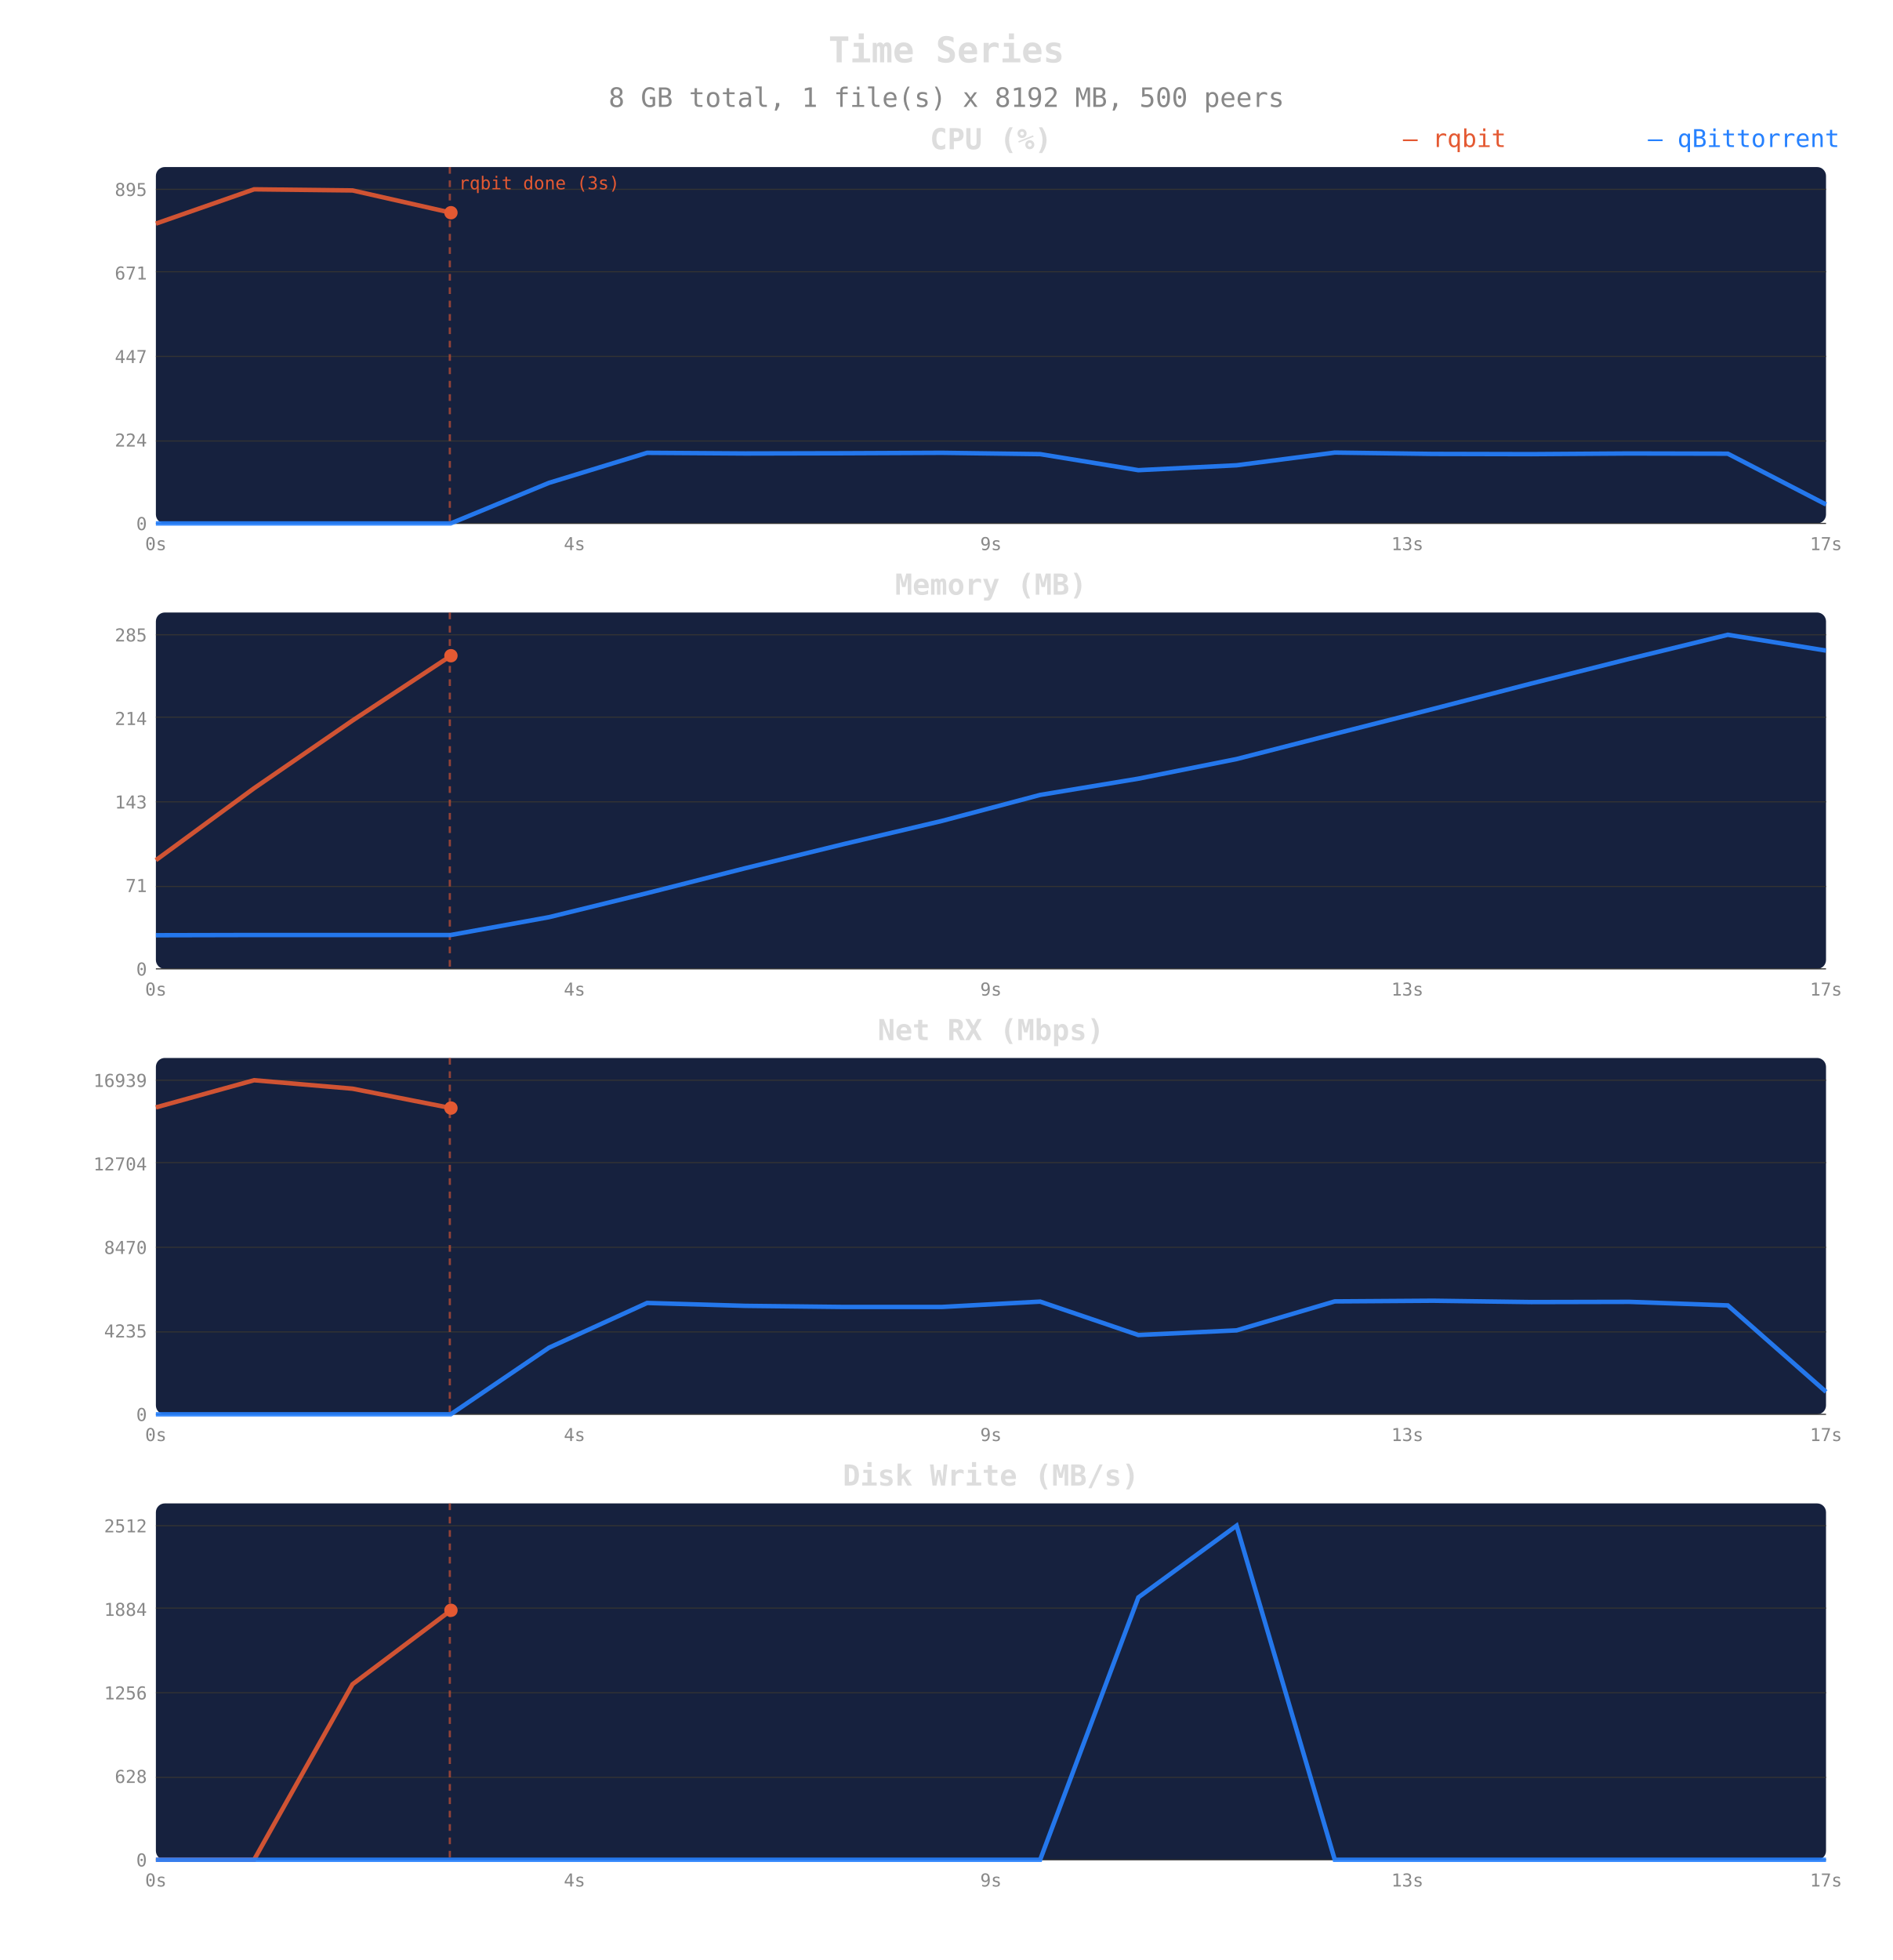
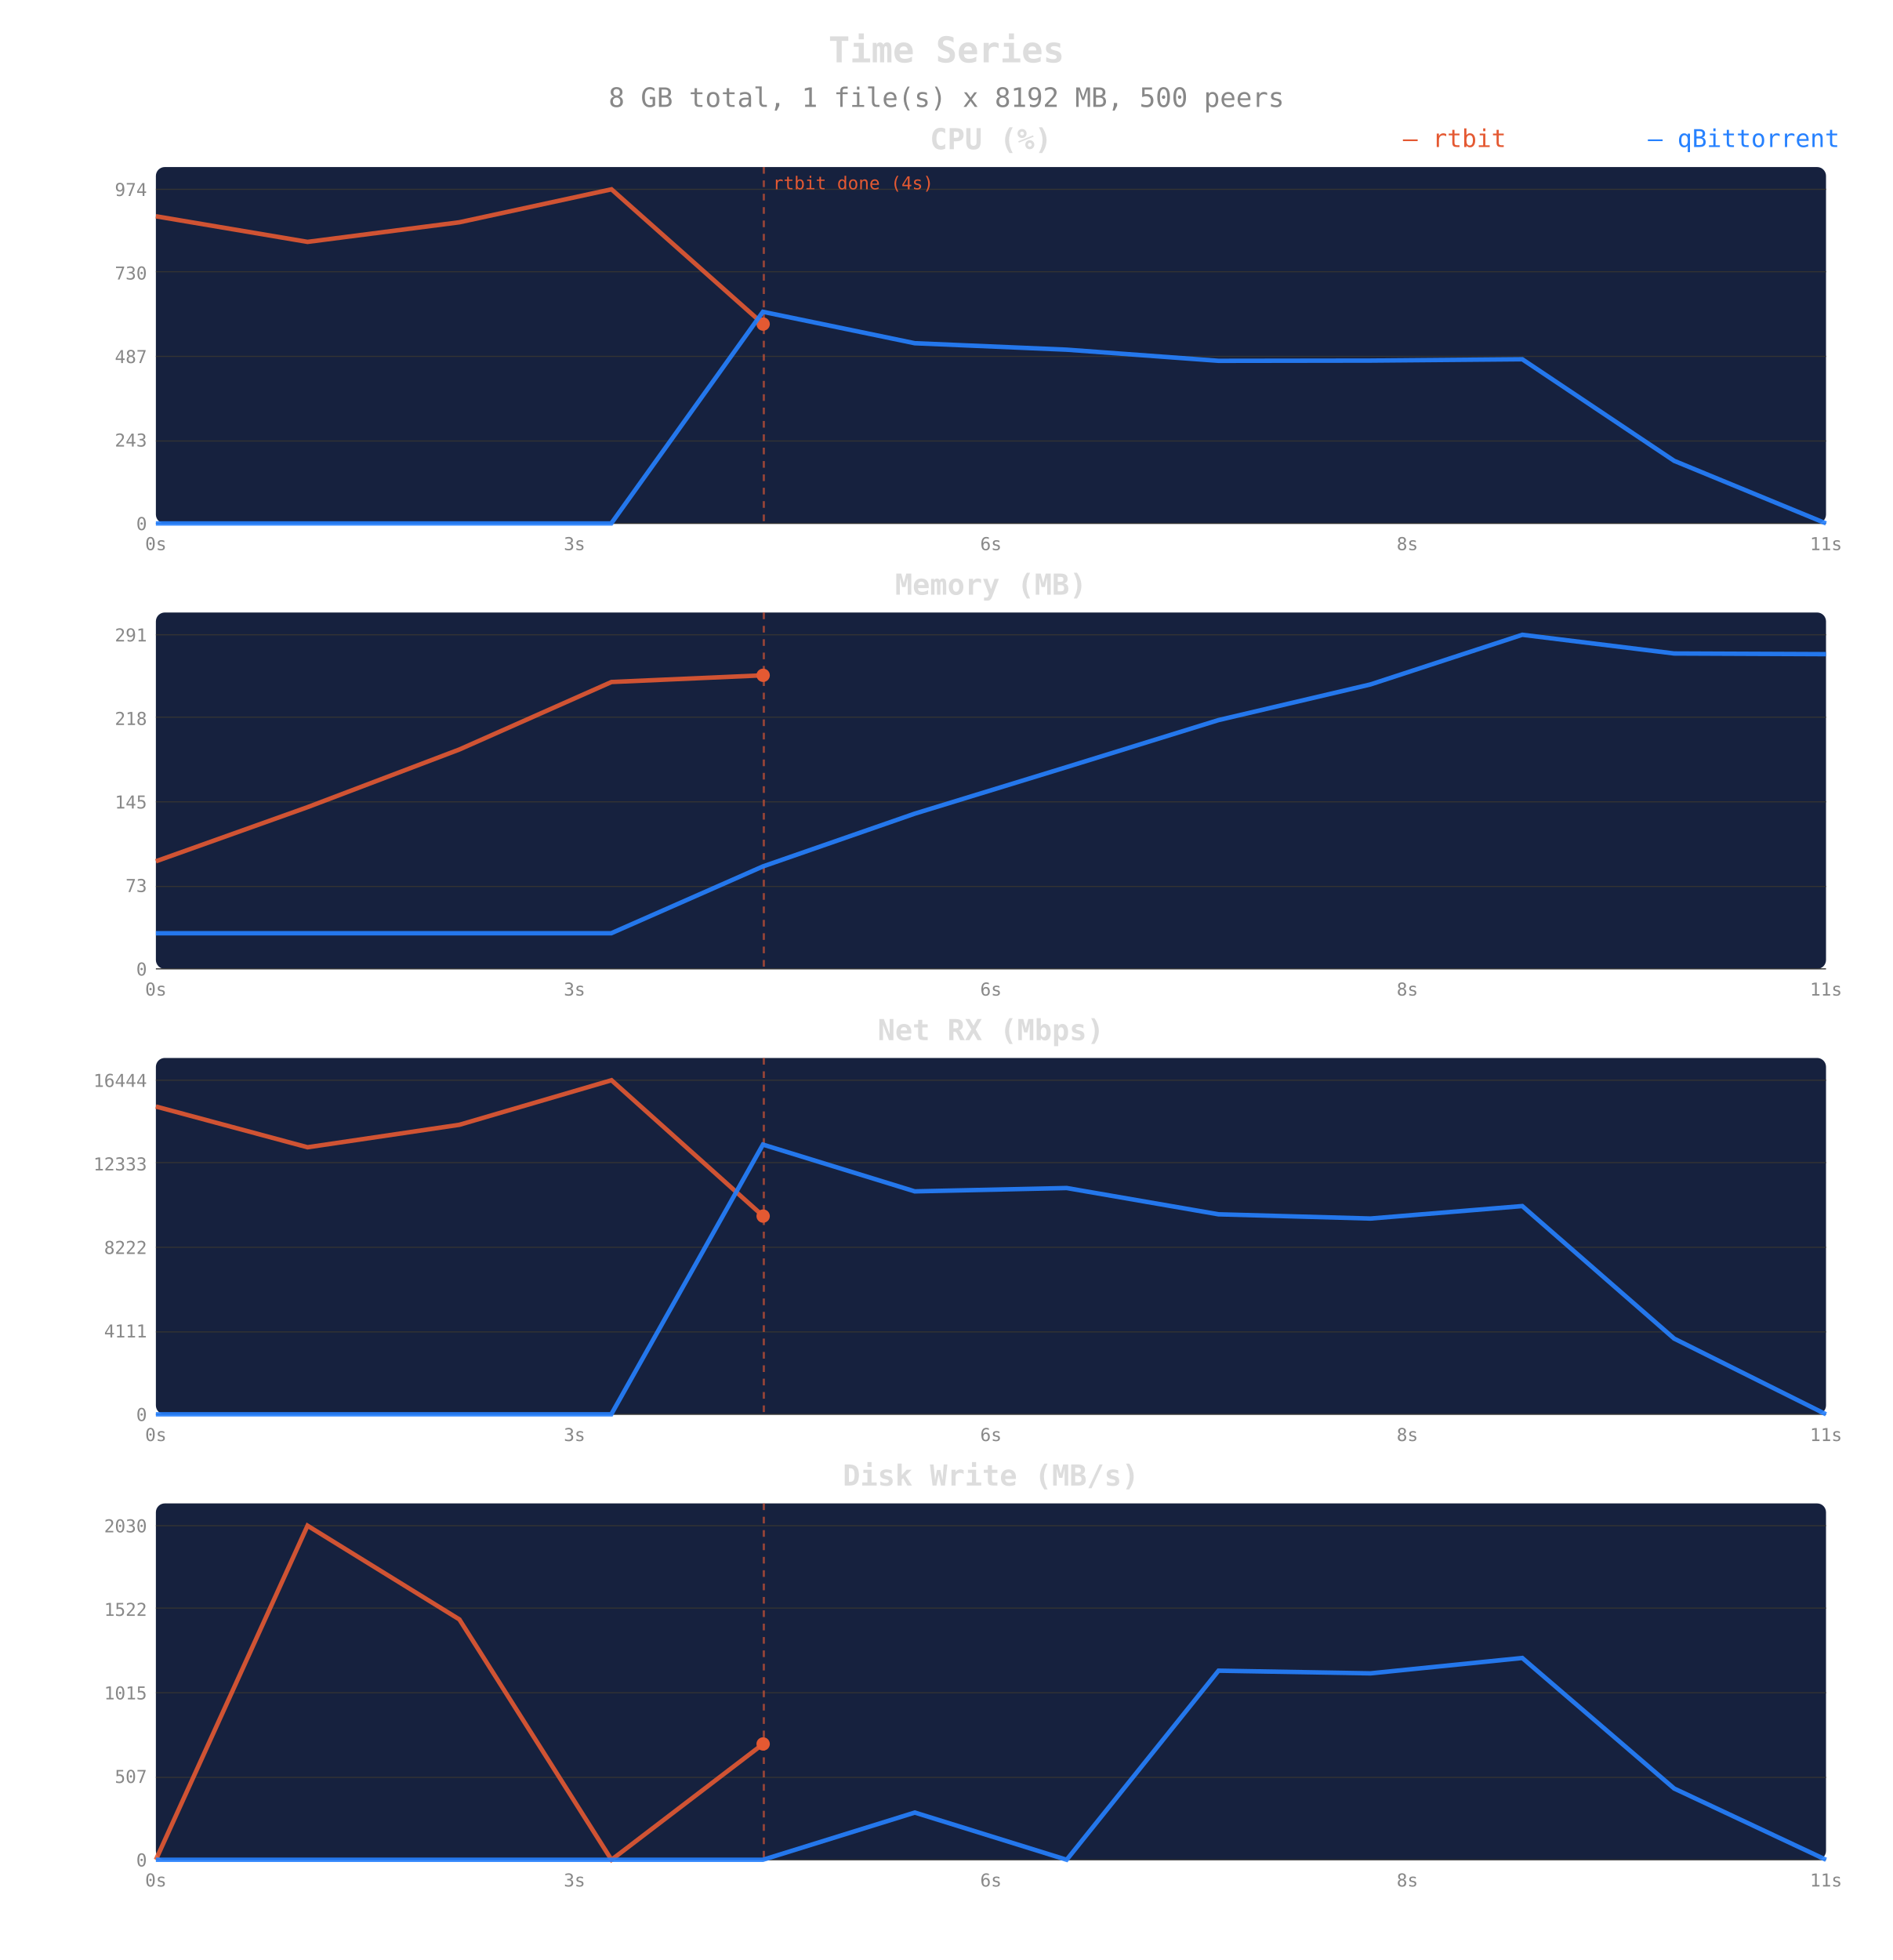
<svg xmlns="http://www.w3.org/2000/svg" width="850" height="880" style="background:#1a1a2e">
  <text x="425" y="28" fill="#ddd" font-size="16" text-anchor="middle" font-family="monospace" font-weight="bold">Time Series</text>
  <text x="425" y="48" fill="#888" font-size="12" text-anchor="middle" font-family="monospace">8 GB total, 1 file(s) x 8192 MB, 500 peers</text>
-   <text x="630" y="66" fill="#E45932" font-size="11" font-family="monospace">— rqbit</text>
+   <text x="630" y="66" fill="#E45932" font-size="11" font-family="monospace">— rtbit</text>
  <text x="740" y="66" fill="#2681FF" font-size="11" font-family="monospace">— qBittorrent</text>
  <rect x="70" y="75" width="750" height="160" fill="#16213e" rx="4" />
  <text x="445" y="67" fill="#ddd" font-size="13" text-anchor="middle" font-family="monospace" font-weight="bold">CPU (%)</text>
  <line x1="70" y1="235" x2="820" y2="235" stroke="#333" stroke-width="0.5" />
  <text x="66" y="238" fill="#888" font-size="8" text-anchor="end" font-family="monospace">0</text>
  <line x1="70" y1="198" x2="820" y2="198" stroke="#333" stroke-width="0.5" />
-   <text x="66" y="200.5" fill="#888" font-size="8" text-anchor="end" font-family="monospace">224</text>
+   <text x="66" y="200.5" fill="#888" font-size="8" text-anchor="end" font-family="monospace">243</text>
  <line x1="70" y1="160" x2="820" y2="160" stroke="#333" stroke-width="0.5" />
-   <text x="66" y="163" fill="#888" font-size="8" text-anchor="end" font-family="monospace">447</text>
+   <text x="66" y="163" fill="#888" font-size="8" text-anchor="end" font-family="monospace">487</text>
  <line x1="70" y1="122" x2="820" y2="122" stroke="#333" stroke-width="0.5" />
-   <text x="66" y="125.5" fill="#888" font-size="8" text-anchor="end" font-family="monospace">671</text>
+   <text x="66" y="125.5" fill="#888" font-size="8" text-anchor="end" font-family="monospace">730</text>
  <line x1="70" y1="85" x2="820" y2="85" stroke="#333" stroke-width="0.5" />
-   <text x="66" y="88" fill="#888" font-size="8" text-anchor="end" font-family="monospace">895</text>
+   <text x="66" y="88" fill="#888" font-size="8" text-anchor="end" font-family="monospace">974</text>
  <text x="70" y="247" fill="#888" font-size="8" text-anchor="middle" font-family="monospace">0s</text>
-   <text x="258" y="247" fill="#888" font-size="8" text-anchor="middle" font-family="monospace">4s</text>
-   <text x="445" y="247" fill="#888" font-size="8" text-anchor="middle" font-family="monospace">9s</text>
-   <text x="632" y="247" fill="#888" font-size="8" text-anchor="middle" font-family="monospace">13s</text>
-   <text x="820" y="247" fill="#888" font-size="8" text-anchor="middle" font-family="monospace">17s</text>
-   <polyline points="70.0,100.4 114.1,85.0 158.3,85.5 202.5,95.5" fill="none" stroke="#E45932" stroke-width="2" opacity="0.9" />
-   <line x1="202" y1="75" x2="202" y2="235" stroke="#E45932" stroke-dasharray="3" stroke-width="1" opacity="0.6" />
-   <circle cx="202.5" cy="95.5" r="3" fill="#E45932" />
-   <text x="206" y="85" fill="#E45932" font-size="8" font-family="monospace">rqbit done (3s)</text>
-   <polyline points="70.0,235.0 114.1,235.0 158.2,235.0 202.4,235.0 246.5,216.8 290.6,203.3 334.7,203.6 378.8,203.5 422.9,203.3 467.1,203.9 511.2,211.1 555.3,208.9 599.4,203.2 643.5,203.8 687.6,203.9 731.7,203.6 775.9,203.7 820.0,226.5" fill="none" stroke="#2681FF" stroke-width="2" opacity="0.9" />
+   <text x="258" y="247" fill="#888" font-size="8" text-anchor="middle" font-family="monospace">3s</text>
+   <text x="445" y="247" fill="#888" font-size="8" text-anchor="middle" font-family="monospace">6s</text>
+   <text x="632" y="247" fill="#888" font-size="8" text-anchor="middle" font-family="monospace">8s</text>
+   <text x="820" y="247" fill="#888" font-size="8" text-anchor="middle" font-family="monospace">11s</text>
+   <polyline points="70.0,97.1 138.1,108.6 206.3,99.8 274.6,85.0 342.7,145.5" fill="none" stroke="#E45932" stroke-width="2" opacity="0.9" />
+   <line x1="343" y1="75" x2="343" y2="235" stroke="#E45932" stroke-dasharray="3" stroke-width="1" opacity="0.6" />
+   <circle cx="342.7" cy="145.5" r="3" fill="#E45932" />
+   <text x="347" y="85" fill="#E45932" font-size="8" font-family="monospace">rtbit done (4s)</text>
+   <polyline points="70.0,235.0 138.2,235.0 206.3,235.0 274.5,235.0 342.6,140.0 410.8,154.1 479.0,157.0 547.2,162.0 615.4,161.9 683.6,161.3 751.8,206.9 820.0,235.0" fill="none" stroke="#2681FF" stroke-width="2" opacity="0.9" />
  <rect x="70" y="275" width="750" height="160" fill="#16213e" rx="4" />
  <text x="445" y="267" fill="#ddd" font-size="13" text-anchor="middle" font-family="monospace" font-weight="bold">Memory (MB)</text>
  <line x1="70" y1="435" x2="820" y2="435" stroke="#333" stroke-width="0.5" />
  <text x="66" y="438" fill="#888" font-size="8" text-anchor="end" font-family="monospace">0</text>
  <line x1="70" y1="398" x2="820" y2="398" stroke="#333" stroke-width="0.5" />
-   <text x="66" y="400.5" fill="#888" font-size="8" text-anchor="end" font-family="monospace">71</text>
+   <text x="66" y="400.5" fill="#888" font-size="8" text-anchor="end" font-family="monospace">73</text>
  <line x1="70" y1="360" x2="820" y2="360" stroke="#333" stroke-width="0.5" />
-   <text x="66" y="363" fill="#888" font-size="8" text-anchor="end" font-family="monospace">143</text>
+   <text x="66" y="363" fill="#888" font-size="8" text-anchor="end" font-family="monospace">145</text>
  <line x1="70" y1="322" x2="820" y2="322" stroke="#333" stroke-width="0.5" />
-   <text x="66" y="325.5" fill="#888" font-size="8" text-anchor="end" font-family="monospace">214</text>
+   <text x="66" y="325.5" fill="#888" font-size="8" text-anchor="end" font-family="monospace">218</text>
  <line x1="70" y1="285" x2="820" y2="285" stroke="#333" stroke-width="0.5" />
-   <text x="66" y="288" fill="#888" font-size="8" text-anchor="end" font-family="monospace">285</text>
+   <text x="66" y="288" fill="#888" font-size="8" text-anchor="end" font-family="monospace">291</text>
  <text x="70" y="447" fill="#888" font-size="8" text-anchor="middle" font-family="monospace">0s</text>
-   <text x="258" y="447" fill="#888" font-size="8" text-anchor="middle" font-family="monospace">4s</text>
-   <text x="445" y="447" fill="#888" font-size="8" text-anchor="middle" font-family="monospace">9s</text>
-   <text x="632" y="447" fill="#888" font-size="8" text-anchor="middle" font-family="monospace">13s</text>
-   <text x="820" y="447" fill="#888" font-size="8" text-anchor="middle" font-family="monospace">17s</text>
-   <polyline points="70.0,386.2 114.1,353.9 158.3,323.5 202.5,294.4" fill="none" stroke="#E45932" stroke-width="2" opacity="0.9" />
-   <line x1="202" y1="275" x2="202" y2="435" stroke="#E45932" stroke-dasharray="3" stroke-width="1" opacity="0.6" />
-   <circle cx="202.5" cy="294.4" r="3" fill="#E45932" />
-   <polyline points="70.0,419.9 114.1,419.8 158.2,419.8 202.4,419.8 246.5,411.8 290.6,401.0 334.7,389.8 378.8,379.0 422.9,368.6 467.1,356.9 511.2,349.6 555.3,340.8 599.4,329.5 643.5,318.3 687.6,306.9 731.7,295.8 775.9,285.0 820.0,292.1" fill="none" stroke="#2681FF" stroke-width="2" opacity="0.9" />
+   <text x="258" y="447" fill="#888" font-size="8" text-anchor="middle" font-family="monospace">3s</text>
+   <text x="445" y="447" fill="#888" font-size="8" text-anchor="middle" font-family="monospace">6s</text>
+   <text x="632" y="447" fill="#888" font-size="8" text-anchor="middle" font-family="monospace">8s</text>
+   <text x="820" y="447" fill="#888" font-size="8" text-anchor="middle" font-family="monospace">11s</text>
+   <polyline points="70.0,386.7 138.1,362.4 206.3,336.5 274.6,306.2 342.7,303.2" fill="none" stroke="#E45932" stroke-width="2" opacity="0.9" />
+   <line x1="343" y1="275" x2="343" y2="435" stroke="#E45932" stroke-dasharray="3" stroke-width="1" opacity="0.6" />
+   <circle cx="342.7" cy="303.2" r="3" fill="#E45932" />
+   <polyline points="70.0,419.0 138.2,419.0 206.3,419.0 274.5,419.0 342.6,389.0 410.8,365.3 479.0,344.4 547.2,323.3 615.4,307.3 683.6,285.0 751.8,293.4 820.0,293.7" fill="none" stroke="#2681FF" stroke-width="2" opacity="0.9" />
  <rect x="70" y="475" width="750" height="160" fill="#16213e" rx="4" />
  <text x="445" y="467" fill="#ddd" font-size="13" text-anchor="middle" font-family="monospace" font-weight="bold">Net RX (Mbps)</text>
  <line x1="70" y1="635" x2="820" y2="635" stroke="#333" stroke-width="0.5" />
  <text x="66" y="638" fill="#888" font-size="8" text-anchor="end" font-family="monospace">0</text>
  <line x1="70" y1="598" x2="820" y2="598" stroke="#333" stroke-width="0.5" />
-   <text x="66" y="600.5" fill="#888" font-size="8" text-anchor="end" font-family="monospace">4235</text>
+   <text x="66" y="600.5" fill="#888" font-size="8" text-anchor="end" font-family="monospace">4111</text>
  <line x1="70" y1="560" x2="820" y2="560" stroke="#333" stroke-width="0.5" />
-   <text x="66" y="563" fill="#888" font-size="8" text-anchor="end" font-family="monospace">8470</text>
+   <text x="66" y="563" fill="#888" font-size="8" text-anchor="end" font-family="monospace">8222</text>
  <line x1="70" y1="522" x2="820" y2="522" stroke="#333" stroke-width="0.5" />
-   <text x="66" y="525.5" fill="#888" font-size="8" text-anchor="end" font-family="monospace">12704</text>
+   <text x="66" y="525.5" fill="#888" font-size="8" text-anchor="end" font-family="monospace">12333</text>
  <line x1="70" y1="485" x2="820" y2="485" stroke="#333" stroke-width="0.5" />
-   <text x="66" y="488" fill="#888" font-size="8" text-anchor="end" font-family="monospace">16939</text>
+   <text x="66" y="488" fill="#888" font-size="8" text-anchor="end" font-family="monospace">16444</text>
  <text x="70" y="647" fill="#888" font-size="8" text-anchor="middle" font-family="monospace">0s</text>
-   <text x="258" y="647" fill="#888" font-size="8" text-anchor="middle" font-family="monospace">4s</text>
-   <text x="445" y="647" fill="#888" font-size="8" text-anchor="middle" font-family="monospace">9s</text>
-   <text x="632" y="647" fill="#888" font-size="8" text-anchor="middle" font-family="monospace">13s</text>
-   <text x="820" y="647" fill="#888" font-size="8" text-anchor="middle" font-family="monospace">17s</text>
-   <polyline points="70.0,497.2 114.1,485.0 158.3,488.8 202.5,497.5" fill="none" stroke="#E45932" stroke-width="2" opacity="0.9" />
-   <line x1="202" y1="475" x2="202" y2="635" stroke="#E45932" stroke-dasharray="3" stroke-width="1" opacity="0.6" />
-   <circle cx="202.5" cy="497.5" r="3" fill="#E45932" />
-   <polyline points="70.0,635.0 114.1,635.0 158.2,635.0 202.4,635.0 246.5,605.1 290.6,585.0 334.7,586.3 378.8,586.8 422.9,586.8 467.1,584.4 511.2,599.4 555.3,597.3 599.4,584.3 643.5,584.0 687.6,584.6 731.7,584.5 775.9,586.1 820.0,624.9" fill="none" stroke="#2681FF" stroke-width="2" opacity="0.9" />
+   <text x="258" y="647" fill="#888" font-size="8" text-anchor="middle" font-family="monospace">3s</text>
+   <text x="445" y="647" fill="#888" font-size="8" text-anchor="middle" font-family="monospace">6s</text>
+   <text x="632" y="647" fill="#888" font-size="8" text-anchor="middle" font-family="monospace">8s</text>
+   <text x="820" y="647" fill="#888" font-size="8" text-anchor="middle" font-family="monospace">11s</text>
+   <polyline points="70.0,496.8 138.1,515.1 206.3,505.0 274.6,485.0 342.7,546.0" fill="none" stroke="#E45932" stroke-width="2" opacity="0.9" />
+   <line x1="343" y1="475" x2="343" y2="635" stroke="#E45932" stroke-dasharray="3" stroke-width="1" opacity="0.6" />
+   <circle cx="342.7" cy="546.0" r="3" fill="#E45932" />
+   <polyline points="70.0,635.0 138.2,635.0 206.3,635.0 274.5,635.0 342.6,513.9 410.8,534.9 479.0,533.4 547.2,545.2 615.4,547.1 683.6,541.5 751.8,601.0 820.0,635.0" fill="none" stroke="#2681FF" stroke-width="2" opacity="0.9" />
  <rect x="70" y="675" width="750" height="160" fill="#16213e" rx="4" />
  <text x="445" y="667" fill="#ddd" font-size="13" text-anchor="middle" font-family="monospace" font-weight="bold">Disk Write (MB/s)</text>
  <line x1="70" y1="835" x2="820" y2="835" stroke="#333" stroke-width="0.5" />
  <text x="66" y="838" fill="#888" font-size="8" text-anchor="end" font-family="monospace">0</text>
  <line x1="70" y1="798" x2="820" y2="798" stroke="#333" stroke-width="0.5" />
-   <text x="66" y="800.5" fill="#888" font-size="8" text-anchor="end" font-family="monospace">628</text>
+   <text x="66" y="800.5" fill="#888" font-size="8" text-anchor="end" font-family="monospace">507</text>
  <line x1="70" y1="760" x2="820" y2="760" stroke="#333" stroke-width="0.5" />
-   <text x="66" y="763" fill="#888" font-size="8" text-anchor="end" font-family="monospace">1256</text>
+   <text x="66" y="763" fill="#888" font-size="8" text-anchor="end" font-family="monospace">1015</text>
  <line x1="70" y1="722" x2="820" y2="722" stroke="#333" stroke-width="0.5" />
-   <text x="66" y="725.5" fill="#888" font-size="8" text-anchor="end" font-family="monospace">1884</text>
+   <text x="66" y="725.5" fill="#888" font-size="8" text-anchor="end" font-family="monospace">1522</text>
  <line x1="70" y1="685" x2="820" y2="685" stroke="#333" stroke-width="0.5" />
-   <text x="66" y="688" fill="#888" font-size="8" text-anchor="end" font-family="monospace">2512</text>
+   <text x="66" y="688" fill="#888" font-size="8" text-anchor="end" font-family="monospace">2030</text>
  <text x="70" y="847" fill="#888" font-size="8" text-anchor="middle" font-family="monospace">0s</text>
-   <text x="258" y="847" fill="#888" font-size="8" text-anchor="middle" font-family="monospace">4s</text>
-   <text x="445" y="847" fill="#888" font-size="8" text-anchor="middle" font-family="monospace">9s</text>
-   <text x="632" y="847" fill="#888" font-size="8" text-anchor="middle" font-family="monospace">13s</text>
-   <text x="820" y="847" fill="#888" font-size="8" text-anchor="middle" font-family="monospace">17s</text>
-   <polyline points="70.0,835.0 114.1,835.0 158.3,756.2 202.5,723.0" fill="none" stroke="#E45932" stroke-width="2" opacity="0.9" />
-   <line x1="202" y1="675" x2="202" y2="835" stroke="#E45932" stroke-dasharray="3" stroke-width="1" opacity="0.6" />
-   <circle cx="202.5" cy="723.0" r="3" fill="#E45932" />
-   <polyline points="70.0,835.0 114.1,835.0 158.2,835.0 202.4,835.0 246.5,835.0 290.6,835.0 334.7,835.0 378.8,835.0 422.9,835.0 467.1,835.0 511.2,717.2 555.3,685.0 599.4,835.0 643.5,835.0 687.6,835.0 731.7,835.0 775.9,835.0 820.0,835.0" fill="none" stroke="#2681FF" stroke-width="2" opacity="0.9" />
+   <text x="258" y="847" fill="#888" font-size="8" text-anchor="middle" font-family="monospace">3s</text>
+   <text x="445" y="847" fill="#888" font-size="8" text-anchor="middle" font-family="monospace">6s</text>
+   <text x="632" y="847" fill="#888" font-size="8" text-anchor="middle" font-family="monospace">8s</text>
+   <text x="820" y="847" fill="#888" font-size="8" text-anchor="middle" font-family="monospace">11s</text>
+   <polyline points="70.0,835.0 138.1,685.0 206.3,727.1 274.6,835.0 342.7,783.0" fill="none" stroke="#E45932" stroke-width="2" opacity="0.9" />
+   <line x1="343" y1="675" x2="343" y2="835" stroke="#E45932" stroke-dasharray="3" stroke-width="1" opacity="0.6" />
+   <circle cx="342.7" cy="783.0" r="3" fill="#E45932" />
+   <polyline points="70.0,835.0 138.2,835.0 206.3,835.0 274.5,835.0 342.6,835.0 410.8,813.8 479.0,835.0 547.2,750.1 615.4,751.3 683.6,744.4 751.8,803.0 820.0,835.0" fill="none" stroke="#2681FF" stroke-width="2" opacity="0.9" />
</svg>
